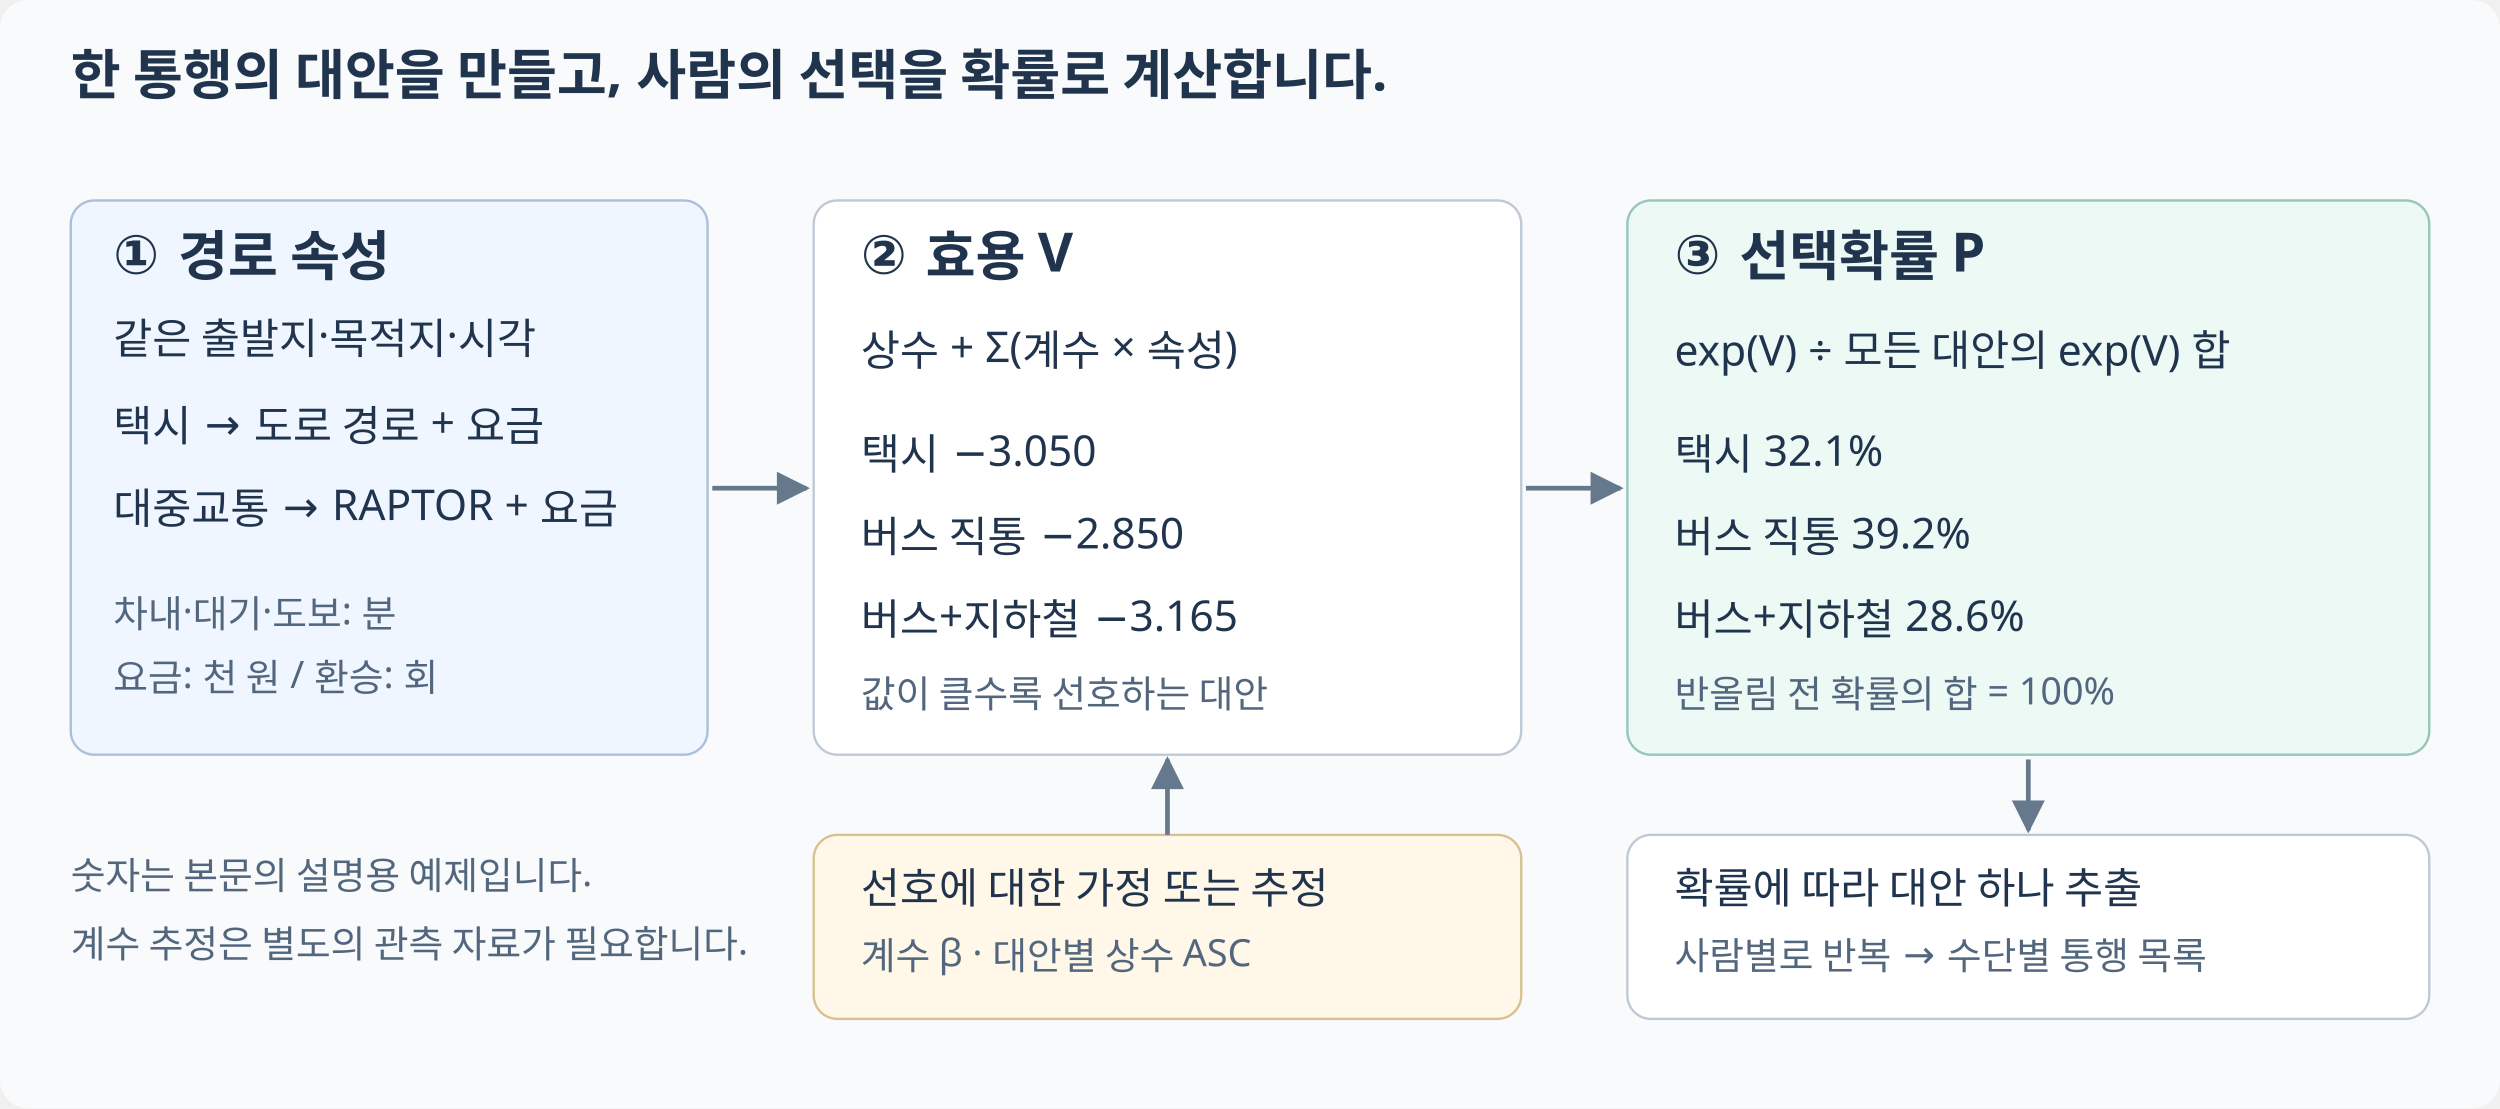
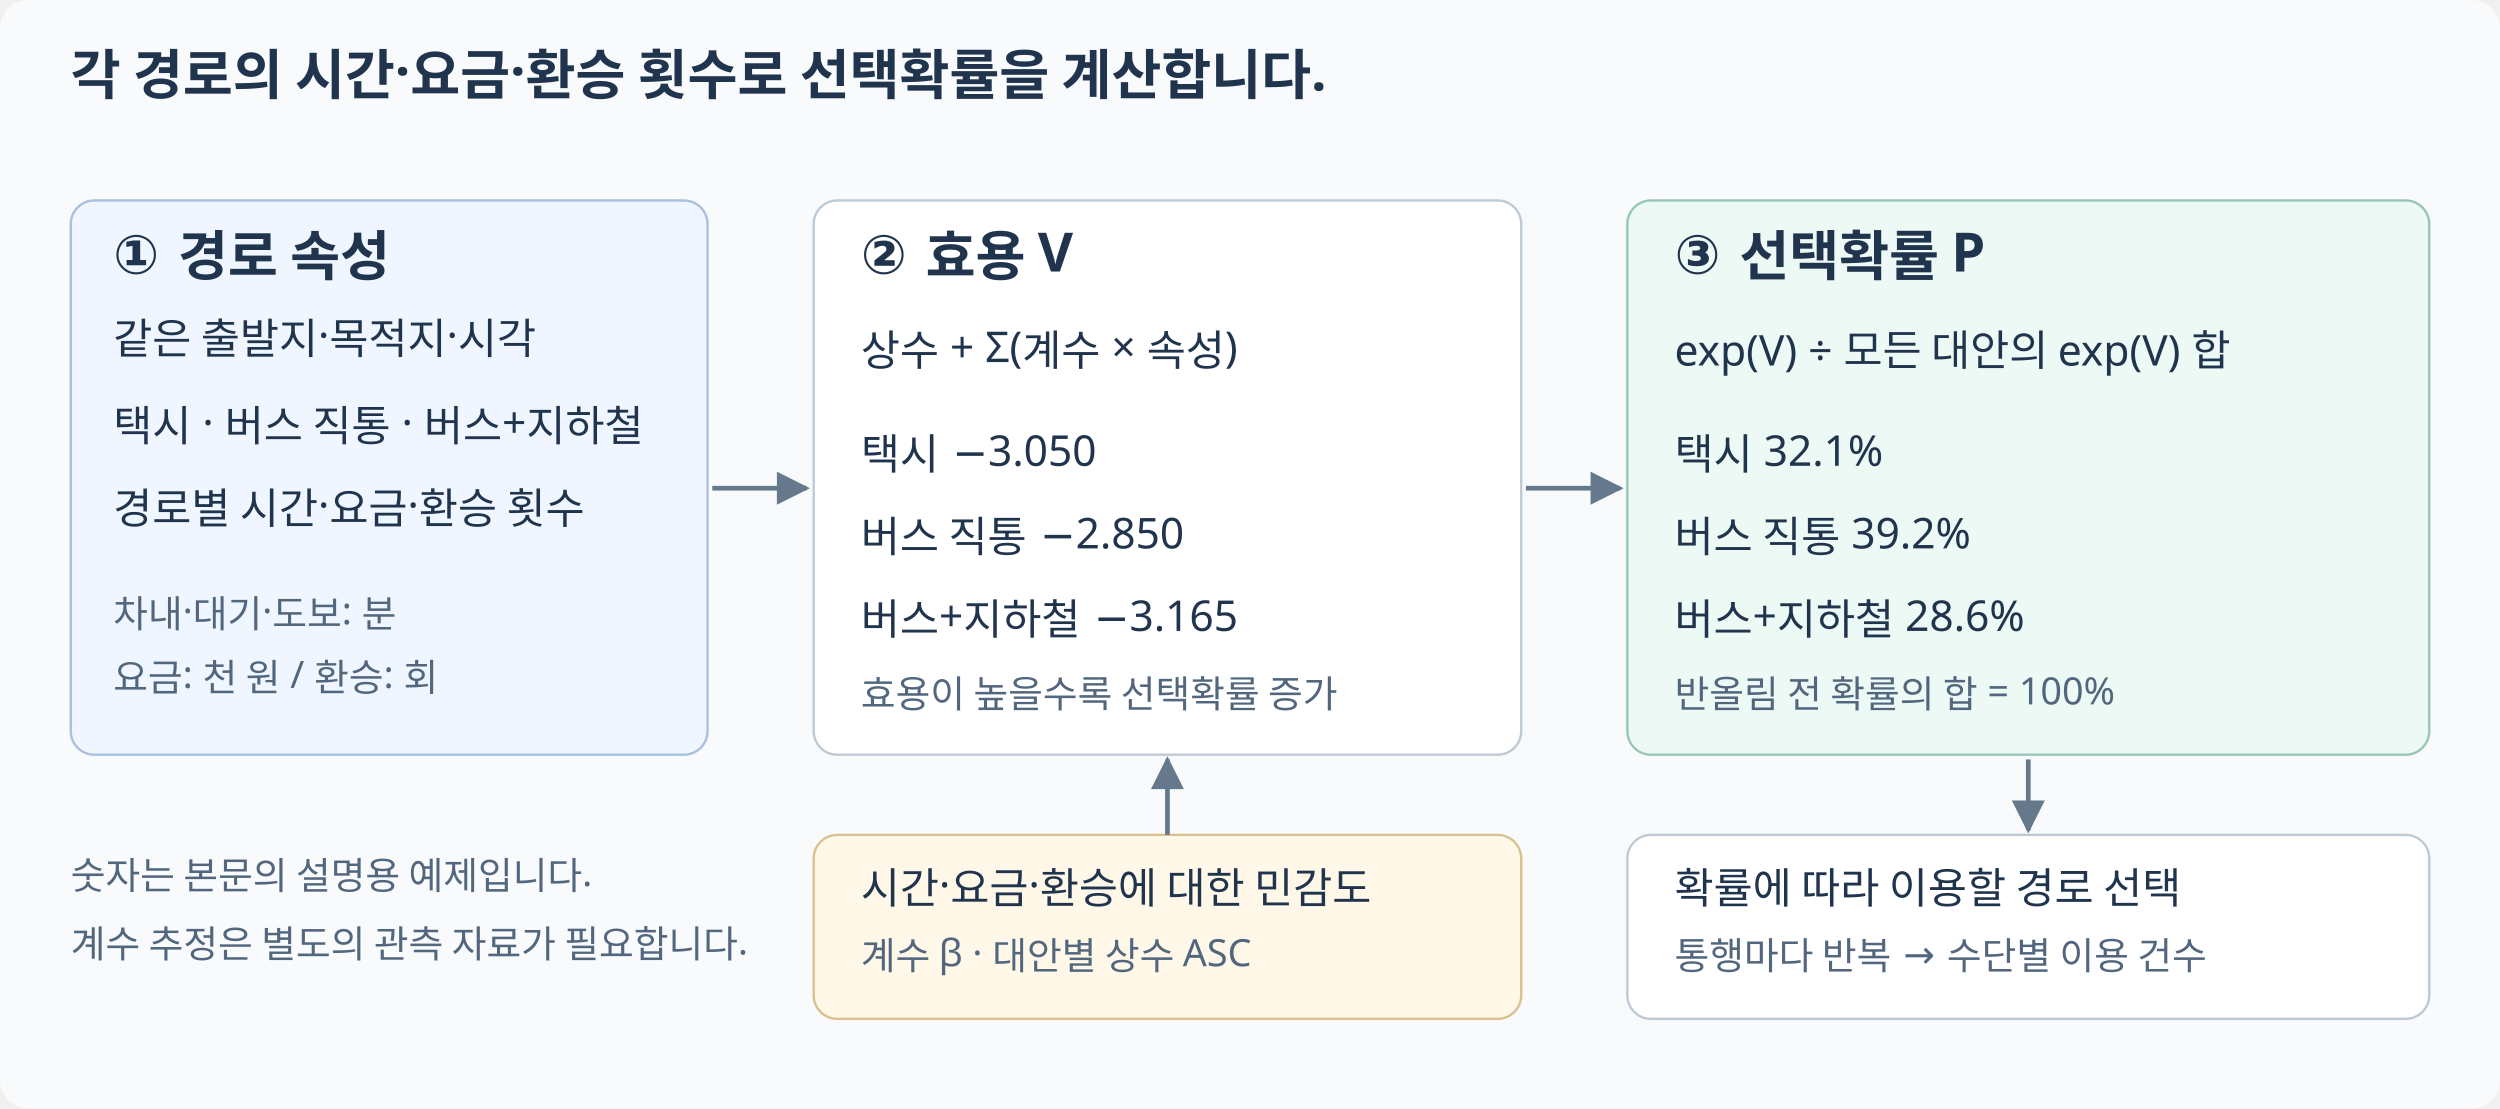
<svg xmlns="http://www.w3.org/2000/svg" viewBox="0 0 1060 470" role="img" aria-labelledby="title desc">
  <defs>
    <marker id="arrow" viewBox="0 0 10 10" refX="9" refY="5" markerWidth="7" markerHeight="7" orient="auto">
      <path d="M0 0L10 5L0 10Z" fill="#66798c" />
    </marker>
  </defs>
  <style>
    text{font-family:"Noto Sans KR","Apple SD Gothic Neo",sans-serif;fill:#20344d;font-size:18px}
    .heading{font-size:23px;font-weight:700}.small{font-size:16px;fill:#52677e}
    .arrow{fill:none;stroke:#66798c;stroke-width:2;marker-end:url(#arrow)}
  </style>
  <rect width="1060" height="470" rx="12" fill="#f8fafc" />
-   <text x="30" y="40" class="heading">한 통행의 대안을 만들고, 사람의 선택을 확률로 계산합니다.</text>
+   <text x="30" y="40" class="heading">각 경로의 시간·요금·환승 횟수로 선택확률을 계산합니다.</text>
  <rect x="30" y="85" width="270" height="235" rx="10" fill="#eff6ff" stroke="#a9bfdc" />
  <text x="48" y="116" class="heading">① 경로 속성</text>
  <text x="48" y="150">같은 출발지·목적지·시각</text>
-   <text x="48" y="187">택시 → 도로 경로 + 요금</text>
-   <text x="48" y="222">대중교통 → RAPTOR + 요금</text>
+   <text x="48" y="187">택시 · 버스 직통 · 버스+지하철</text>
+   <text x="48" y="222">경로별 시간·요금·환승 횟수</text>
  <text x="48" y="266" class="small">차내·대기·도보: 분</text>
  <text x="48" y="293" class="small">요금: 천 원 / 환승: 회</text>
  <path class="arrow" d="M302 207H342" />
  <rect x="345" y="85" width="300" height="235" rx="10" fill="white" stroke="#bdc9d5" />
  <text x="365" y="116" class="heading">② 효용 V</text>
  <text x="365" y="155">상수 + Σ(계수 × 속성)</text>
  <text x="365" y="199">택시                   −3.050</text>
  <text x="365" y="234">버스 직통            −2.850</text>
  <text x="365" y="269">버스+지하철        −3.165</text>
-   <text x="365" y="300" class="small">값이 클수록 선호하는 대안</text>
+   <text x="365" y="300" class="small">효용이 높을수록 선택확률 증가</text>
  <path class="arrow" d="M647 207H687" />
  <rect x="690" y="85" width="340" height="235" rx="10" fill="#edf9f5" stroke="#96c6b7" />
  <text x="710" y="116" class="heading">③ 선택확률 P</text>
  <text x="710" y="155">exp(V) ÷ 모든 대안의 exp(V) 합</text>
  <text x="710" y="199">택시                       32.1%</text>
  <text x="710" y="234">버스 직통                39.2%</text>
  <text x="710" y="269">버스+지하철            28.6%</text>
  <text x="710" y="300" class="small">반올림 전 확률의 합 = 100%</text>
  <rect x="345" y="354" width="300" height="78" rx="10" fill="#fff7e8" stroke="#d9c18f" />
-   <text x="365" y="383">선호에 대한 가정 또는 추정</text>
+   <text x="365" y="383">시간·요금·환승에 대한 민감도</text>
  <text x="365" y="411" class="small">계수 β · 대안별 상수 ASC</text>
  <path class="arrow" d="M495 354V322" />
  <path class="arrow" d="M860 322V352" />
  <rect x="690" y="354" width="340" height="78" rx="10" fill="white" stroke="#bdc9d5" />
-   <text x="710" y="383">확률에 따라 대안 하나 추출</text>
-   <text x="710" y="411" class="small">사람별로 반복 → 수단별 통행 목록</text>
+   <text x="710" y="383">확률에 따라 이용할 경로 선택</text>
+   <text x="710" y="411" class="small">통행마다 반복 → 수단별 이용 건수</text>
  <text x="30" y="377" class="small">숫자는 본문의 설명용 예제입니다.</text>
  <text x="30" y="406" class="small">계수 추정은 별도의 관측 자료가 필요합니다.</text>
</svg>
